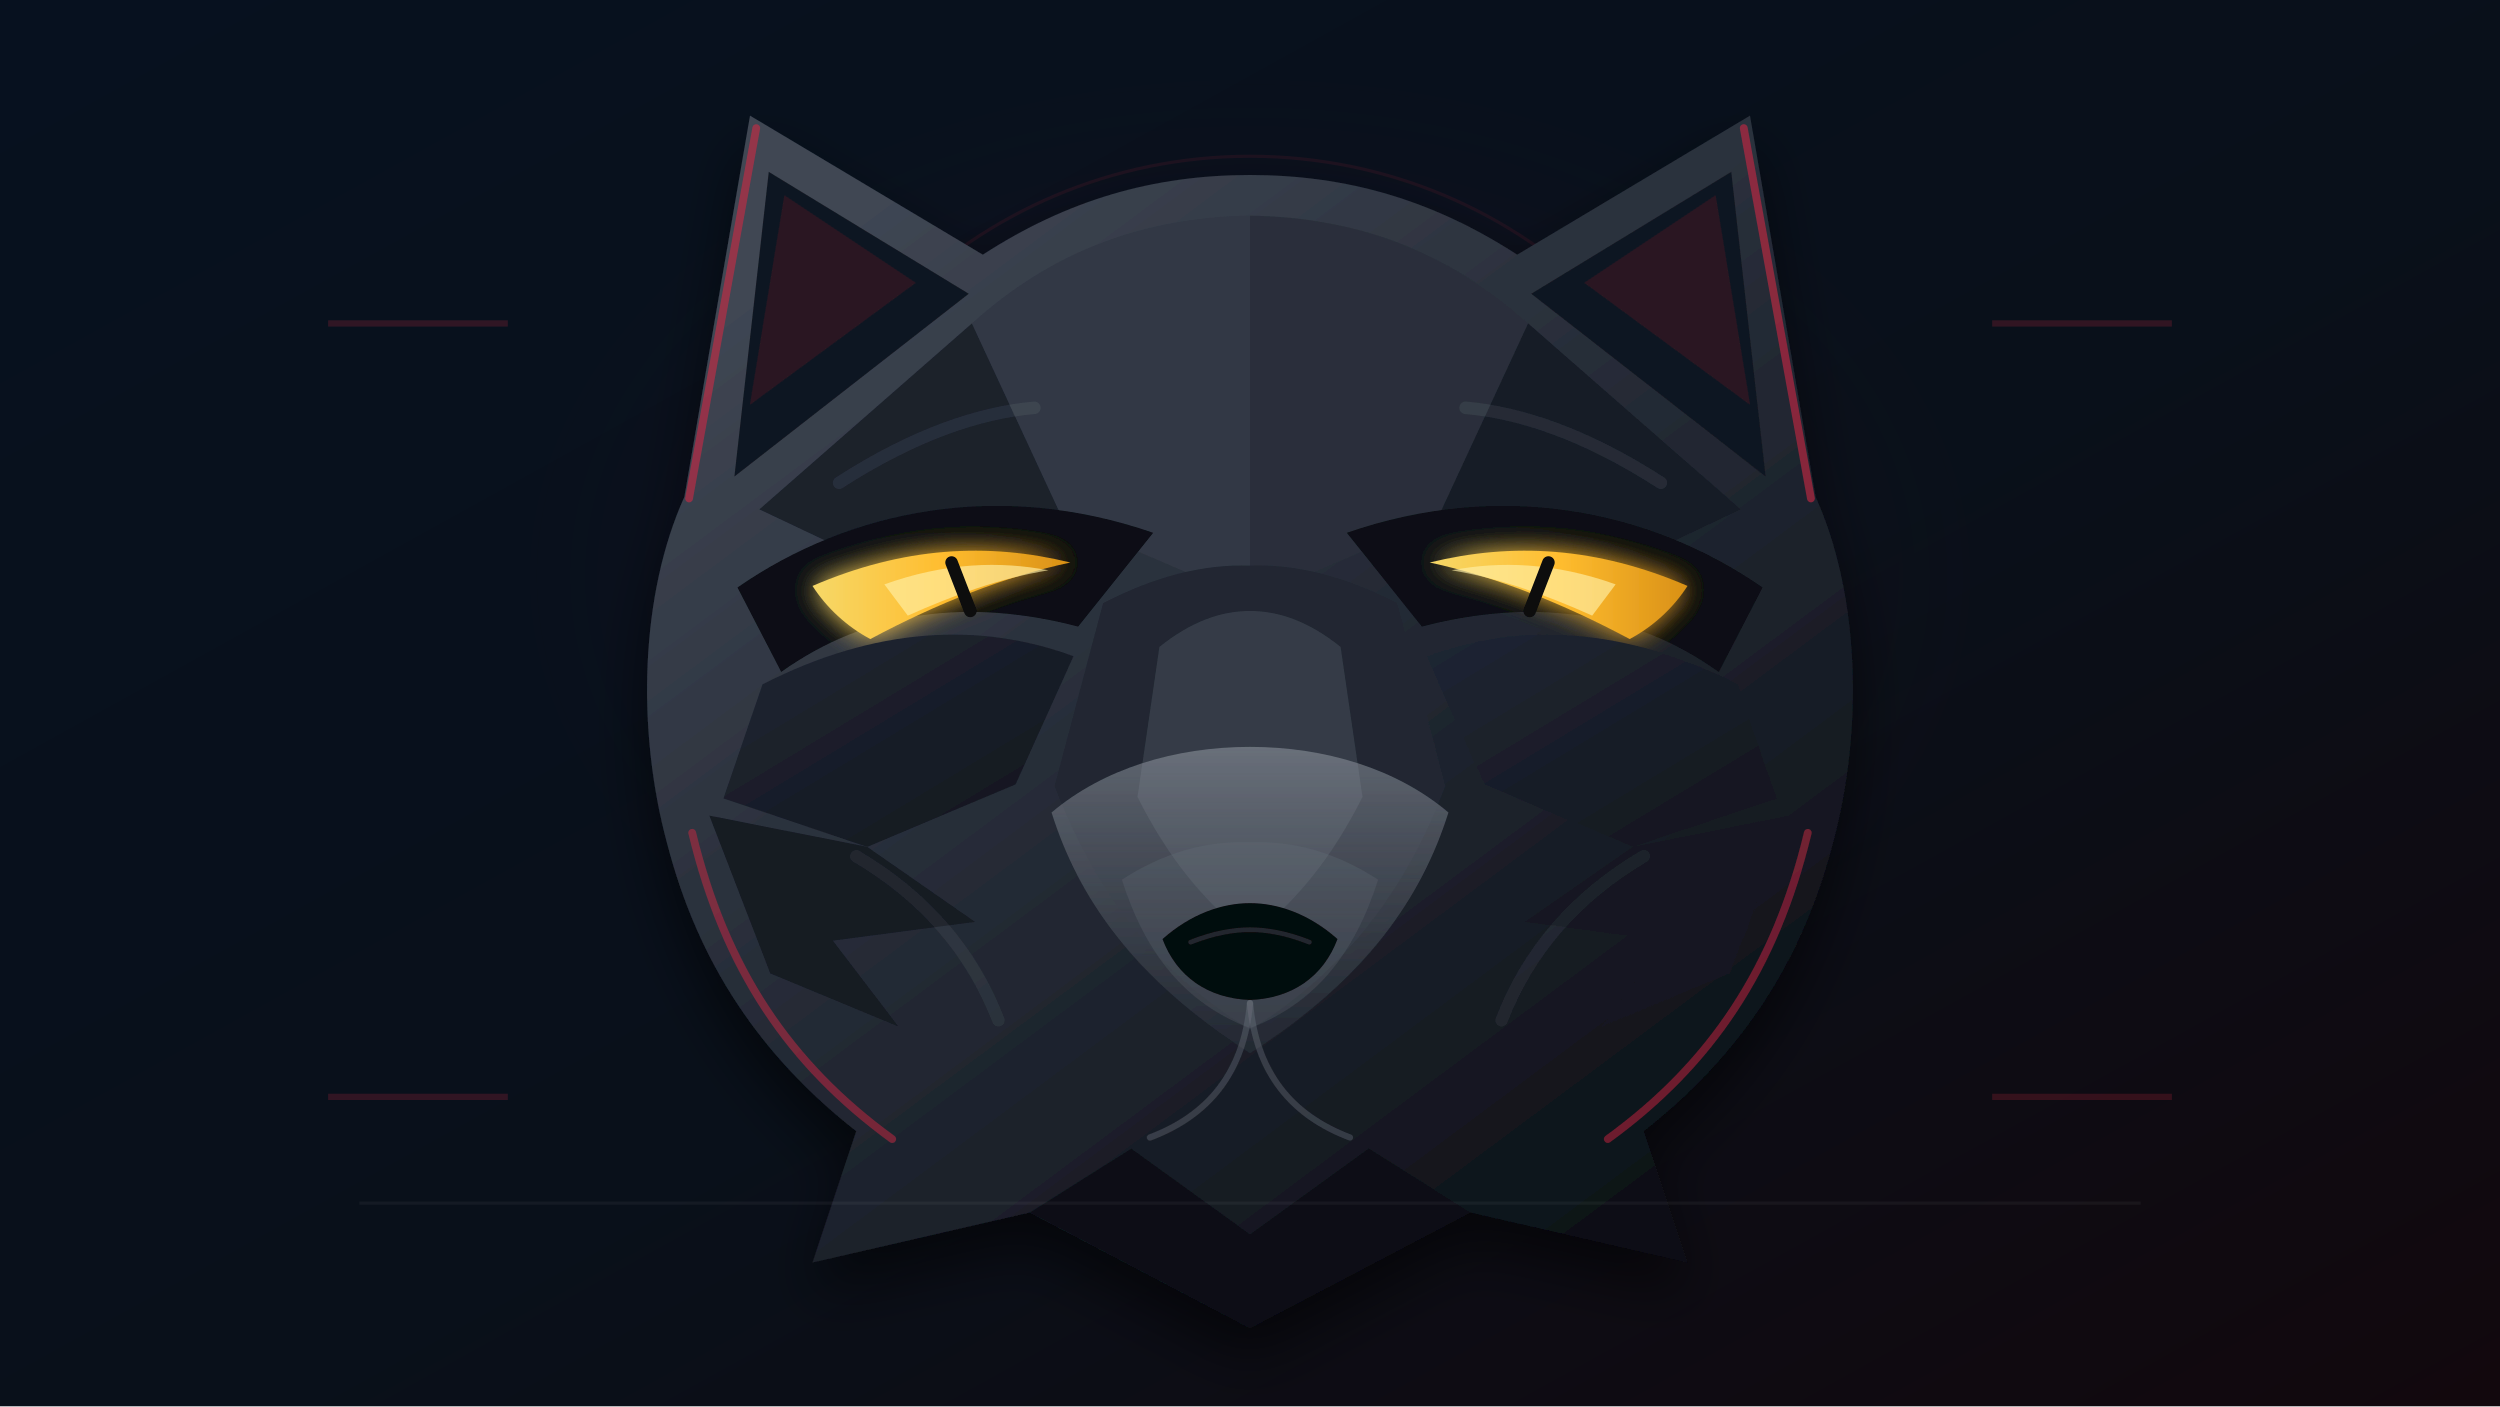
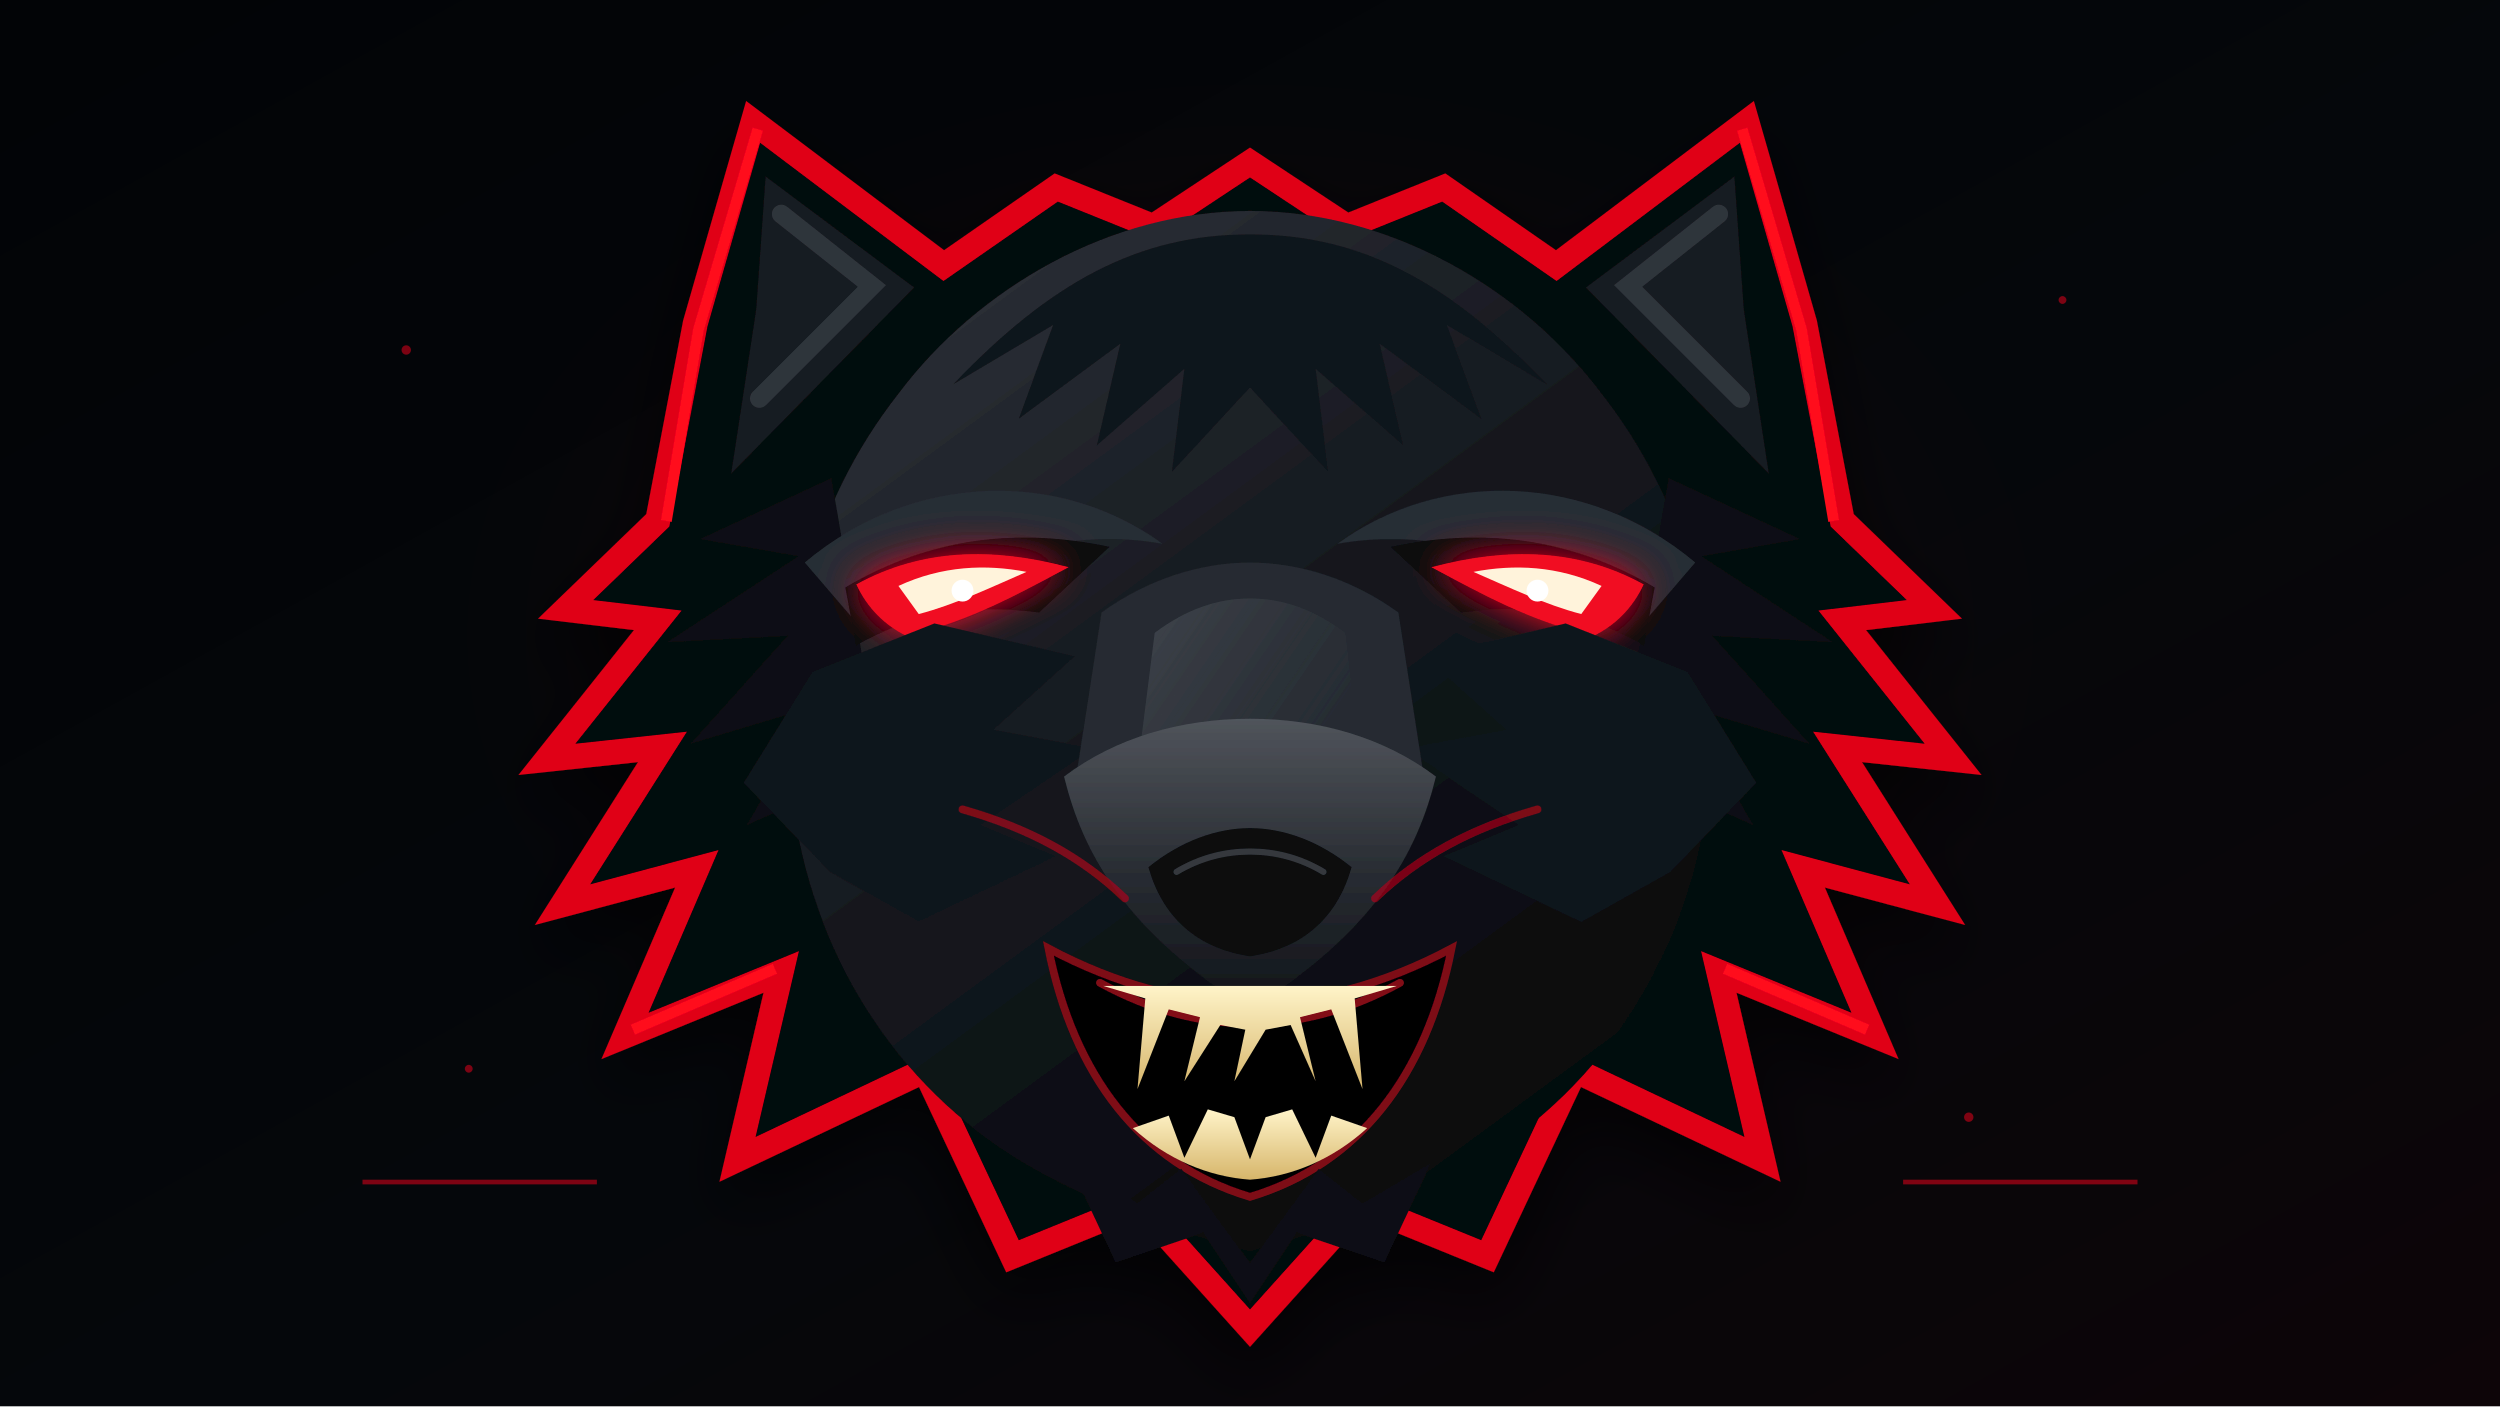
<svg xmlns="http://www.w3.org/2000/svg" viewBox="0 0 1600 900" role="img" aria-label="">
  <defs>
    <linearGradient id="bg" x1="0" y1="0" x2="1" y2="1">
-       <stop offset="0" stop-color="#07111f" />
-       <stop offset="0.55" stop-color="#09101a" />
-       <stop offset="1" stop-color="#12080d" />
+       <stop offset="0" stop-color="#020406" />
+       <stop offset="0.55" stop-color="#05070b" />
+       <stop offset="1" stop-color="#0d0508" />
    </linearGradient>
-     <radialGradient id="halo" cx="50%" cy="45%" r="48%">
-       <stop offset="0" stop-color="#a51e34" stop-opacity="0.18" />
-       <stop offset="0.58" stop-color="#5b1423" stop-opacity="0.08" />
-       <stop offset="1" stop-color="#10131a" stop-opacity="0" />
+     <radialGradient id="redMist" cx="50%" cy="47%" r="50%">
+       <stop offset="0" stop-color="#c90016" stop-opacity="0.18" />
+       <stop offset="0.62" stop-color="#79000e" stop-opacity="0.07" />
+       <stop offset="1" stop-color="#000" stop-opacity="0" />
    </radialGradient>
-     <linearGradient id="fur" x1="0.18" y1="0.08" x2="0.82" y2="0.94">
-       <stop offset="0" stop-color="#3f4653" />
-       <stop offset="0.46" stop-color="#252b36" />
-       <stop offset="1" stop-color="#0b0f16" />
+     <linearGradient id="fur" x1="0.22" y1="0.08" x2="0.78" y2="0.94">
+       <stop offset="0" stop-color="#292d34" />
+       <stop offset="0.38" stop-color="#161a20" />
+       <stop offset="0.72" stop-color="#0c0f14" />
+       <stop offset="1" stop-color="#05070a" />
    </linearGradient>
-     <linearGradient id="furSide" x1="0" y1="0" x2="1" y2="1">
-       <stop offset="0" stop-color="#202633" />
-       <stop offset="1" stop-color="#11151d" />
+     <linearGradient id="furLight" x1="0" y1="0" x2="1" y2="1">
+       <stop offset="0" stop-color="#4b5058" stop-opacity="0.72" />
+       <stop offset="1" stop-color="#171b21" stop-opacity="0.12" />
    </linearGradient>
    <linearGradient id="muzzle" x1="0.5" y1="0" x2="0.5" y2="1">
-       <stop offset="0" stop-color="#9aa0aa" stop-opacity="0.52" />
-       <stop offset="1" stop-color="#444b56" stop-opacity="0.22" />
+       <stop offset="0" stop-color="#50545b" />
+       <stop offset="0.55" stop-color="#272b31" />
+       <stop offset="1" stop-color="#111419" />
    </linearGradient>
-     <linearGradient id="eye" x1="0" y1="0" x2="1" y2="0">
-       <stop offset="0" stop-color="#f6d868" />
-       <stop offset="0.5" stop-color="#ffbd2f" />
-       <stop offset="1" stop-color="#d99016" />
+     <linearGradient id="fang" x1="0" y1="0" x2="0" y2="1">
+       <stop offset="0" stop-color="#fff4c9" />
+       <stop offset="1" stop-color="#d6b56a" />
    </linearGradient>
-     <filter id="shadow" x="-25%" y="-25%" width="150%" height="170%">
-       <feGaussianBlur in="SourceAlpha" stdDeviation="18" result="blur" />
+     <filter id="wolfShadow" x="-25%" y="-25%" width="150%" height="180%">
+       <feGaussianBlur in="SourceAlpha" stdDeviation="20" result="blur" />
      <feOffset dy="20" result="offset" />
      <feComponentTransfer in="offset" result="fade">
-         <feFuncA type="linear" slope="0.55" />
+         <feFuncA type="linear" slope="0.62" />
      </feComponentTransfer>
      <feMerge>
        <feMergeNode in="fade" />
        <feMergeNode in="SourceGraphic" />
      </feMerge>
    </filter>
-     <filter id="eyeGlow" x="-100%" y="-100%" width="300%" height="300%">
-       <feGaussianBlur stdDeviation="9" result="blur" />
+     <filter id="redGlow" x="-100%" y="-100%" width="300%" height="300%">
+       <feGaussianBlur stdDeviation="12" result="blur" />
      <feMerge>
        <feMergeNode in="blur" />
        <feMergeNode in="SourceGraphic" />
      </feMerge>
    </filter>
  </defs>
  <rect width="1600" height="900" fill="url(#bg)" />
-   <ellipse cx="800" cy="405" rx="520" ry="360" fill="url(#halo)" />
-   <circle cx="800" cy="420" r="320" fill="none" stroke="#cf2941" stroke-opacity="0.10" stroke-width="2" />
-   <g filter="url(#shadow)">
-     <path d="M800 112       C738 112 683 128 629 163       L480 74       L438 318       C410 380 407 466 427 540       C447 617 487 676 548 724       L520 808       L659 776       L800 850       L941 776       L1080 808       L1052 724       C1113 676 1153 617 1173 540       C1193 466 1190 380 1162 318       L1120 74       L971 163       C917 128 862 112 800 112Z" fill="url(#fur)" />
-     <path d="M492 110 L620 188 L470 305Z" fill="#111720" />
-     <path d="M1108 110 L980 188 L1130 305Z" fill="#111720" />
-     <path d="M502 125 L586 181 L480 259Z" fill="#8f2336" fill-opacity="0.20" />
-     <path d="M1098 125 L1014 181 L1120 259Z" fill="#8f2336" fill-opacity="0.20" />
-     <path d="M800 138 C733 139 674 160 622 207 L680 332 L800 384Z" fill="#313844" />
-     <path d="M800 138 C867 139 926 160 978 207 L920 332 L800 384Z" fill="#292f3a" />
-     <path d="M622 207 L486 326 L596 378 L680 332Z" fill="#1a202b" />
-     <path d="M978 207 L1114 326 L1004 378 L920 332Z" fill="#161c26" />
-     <path d="M472 376 C544 326 640 307 738 341 L690 401 C621 383 556 390 500 430Z" fill="#080c12" />
-     <path d="M1128 376 C1056 326 960 307 862 341 L910 401 C979 383 1044 390 1100 430Z" fill="#080c12" />
-     <path d="M520 375 C578 350 632 347 685 360 C643 369 600 386 557 409 C542 401 529 389 520 375Z" fill="url(#eye)" filter="url(#eyeGlow)" />
-     <path d="M1080 375 C1022 350 968 347 915 360 C957 369 1000 386 1043 409 C1058 401 1071 389 1080 375Z" fill="url(#eye)" filter="url(#eyeGlow)" />
-     <path d="M566 374 C605 360 640 359 671 365 C640 370 610 381 581 394Z" fill="#fff0a7" fill-opacity="0.65" />
-     <path d="M1034 374 C995 360 960 359 929 365 C960 370 990 381 1019 394Z" fill="#fff0a7" fill-opacity="0.65" />
-     <path d="M609 360 L621 391" stroke="#07090d" stroke-width="8" stroke-linecap="round" />
-     <path d="M991 360 L979 391" stroke="#07090d" stroke-width="8" stroke-linecap="round" />
-     <path d="M706 386 C739 369 770 361 800 362 C830 361 861 369 894 386       L925 503 C901 567 862 621 800 659       C738 621 699 567 675 503Z" fill="#202631" />
-     <path d="M742 414 C762 398 781 391 800 391 C819 391 838 398 858 414       L872 510 C853 548 830 577 800 600       C770 577 747 548 728 510Z" fill="#343b46" />
-     <path d="M488 438 C560 401 628 398 687 420 L650 502 L555 542 L463 511Z" fill="url(#furSide)" />
-     <path d="M1112 438 C1040 401 972 398 913 420 L950 502 L1045 542 L1137 511Z" fill="url(#furSide)" />
-     <path d="M454 522 L555 542 L624 590 L533 602 L575 657 L493 623Z" fill="#151a23" />
-     <path d="M1146 522 L1045 542 L976 590 L1067 602 L1025 657 L1107 623Z" fill="#121720" />
-     <path d="M673 520 C706 492 752 478 800 478 C848 478 894 492 927 520       C910 574 875 626 800 674       C725 626 690 574 673 520Z" fill="url(#muzzle)" />
-     <path d="M718 563 C744 546 772 538 800 539 C828 538 856 546 882 563       C867 610 842 642 800 658 C758 642 733 610 718 563Z" fill="#6f7680" fill-opacity="0.22" />
-     <path d="M744 601 C762 585 782 578 800 578 C818 578 838 585 856 601       C847 625 827 639 800 640 C773 639 753 625 744 601Z" fill="#05070a" />
-     <path d="M762 603 C777 597 790 595 800 595 C810 595 823 597 838 603" fill="none" stroke="#4a5059" stroke-opacity="0.45" stroke-width="3" stroke-linecap="round" />
-     <path d="M800 642 C796 687 773 714 736 728" fill="none" stroke="#737984" stroke-opacity="0.35" stroke-width="4" stroke-linecap="round" />
-     <path d="M800 642 C804 687 827 714 864 728" fill="none" stroke="#737984" stroke-opacity="0.35" stroke-width="4" stroke-linecap="round" />
-     <path d="M724 735 L800 790 L876 735 L941 776 L800 850 L659 776Z" fill="#0a0e15" fill-opacity="0.78" />
-     <path d="M537 309 C585 278 627 264 662 261" fill="none" stroke="#aeb4be" stroke-opacity="0.10" stroke-width="8" stroke-linecap="round" />
-     <path d="M1063 309 C1015 278 973 264 938 261" fill="none" stroke="#aeb4be" stroke-opacity="0.10" stroke-width="8" stroke-linecap="round" />
-     <path d="M548 548 C592 574 622 609 639 653" fill="none" stroke="#b7bdc5" stroke-opacity="0.08" stroke-width="8" stroke-linecap="round" />
-     <path d="M1052 548 C1008 574 978 609 961 653" fill="none" stroke="#b7bdc5" stroke-opacity="0.08" stroke-width="8" stroke-linecap="round" />
-     <path d="M484 82 L441 319" fill="none" stroke="#d32943" stroke-opacity="0.58" stroke-width="5" stroke-linecap="round" />
-     <path d="M1116 82 L1159 319" fill="none" stroke="#d32943" stroke-opacity="0.58" stroke-width="5" stroke-linecap="round" />
-     <path d="M443 533 C464 620 505 681 571 729" fill="none" stroke="#d32943" stroke-opacity="0.48" stroke-width="5" stroke-linecap="round" />
-     <path d="M1157 533 C1136 620 1095 681 1029 729" fill="none" stroke="#d32943" stroke-opacity="0.48" stroke-width="5" stroke-linecap="round" />
+   <ellipse cx="800" cy="430" rx="555" ry="390" fill="url(#redMist)" />
+   <g filter="url(#wolfShadow)">
+     <path d="M800 104       L738 145 L676 120 L604 170 L482 78 L445 207 L421 333       L362 390 L421 397 L350 486 L424 478 L360 579 L446 556       L400 663 L500 622 L472 742 L592 685 L648 804 L729 771       L800 850       L871 771 L952 804 L1008 685 L1128 742 L1100 622 L1200 663       L1154 556 L1240 579 L1176 478 L1250 486 L1179 397 L1238 390       L1179 333 L1155 207 L1118 78 L996 170 L924 120 L862 145Z" fill="#05070a" stroke="#e00019" stroke-width="16" stroke-linejoin="miter" />
+     <path d="M490 113 L585 184 L468 303 L484 198Z" fill="#171b21" />
+     <path d="M1110 113 L1015 184 L1132 303 L1116 198Z" fill="#171b21" />
+     <path d="M500 137 L558 183 L486 255" fill="none" stroke="#444951" stroke-width="12" stroke-linecap="round" opacity="0.55" />
+     <path d="M1100 137 L1042 183 L1114 255" fill="none" stroke="#444951" stroke-width="12" stroke-linecap="round" opacity="0.55" />
+     <path d="M800 135       C711 135 626 184 575 252       C520 322 495 413 507 510       C519 610 573 695 655 744       C704 773 753 788 800 801       C847 788 896 773 945 744       C1027 695 1081 610 1093 510       C1105 413 1080 322 1025 252       C974 184 889 135 800 135Z" fill="url(#fur)" />
+     <path d="M610 246 L674 208 L652 268 L717 220 L702 285 L758 236 L750 302 L800 248       L850 302 L842 236 L898 285 L883 220 L948 268 L926 208 L990 246       C928 181 872 150 800 150 C728 150 672 181 610 246Z" fill="#10141a" />
+     <path d="M532 306 L448 345 L511 356 L427 411 L504 407 L442 476 L522 452 L478 528 L564 490Z" fill="#0a0d12" />
+     <path d="M1068 306 L1152 345 L1089 356 L1173 411 L1096 407 L1158 476 L1078 452 L1122 528 L1036 490Z" fill="#0a0d12" />
+     <path d="M515 360 C584 302 678 300 744 348 C689 338 620 352 552 403Z" fill="#282d35" />
+     <path d="M1085 360 C1016 302 922 300 856 348 C911 338 980 352 1048 403Z" fill="#282d35" />
+     <path d="M541 376 C596 343 654 338 710 350 L665 392 C620 386 581 394 548 413Z" fill="#07090d" />
+     <path d="M1059 376 C1004 343 946 338 890 350 L935 392 C980 386 1019 394 1052 413Z" fill="#07090d" />
+     <path d="M548 374 C590 351 635 350 684 363 C652 380 620 398 580 407 C566 400 555 389 548 374Z" fill="#f10a22" filter="url(#redGlow)" />
+     <path d="M1052 374 C1010 351 965 350 916 363 C948 380 980 398 1020 407 C1034 400 1045 389 1052 374Z" fill="#f10a22" filter="url(#redGlow)" />
+     <path d="M575 375 C603 362 631 361 657 366 C634 376 611 387 588 393Z" fill="#fff3db" />
+     <path d="M1025 375 C997 362 969 361 943 366 C966 376 989 387 1012 393Z" fill="#fff3db" />
+     <circle cx="616" cy="378" r="7" fill="#fff" />
+     <circle cx="984" cy="378" r="7" fill="#fff" />
+     <path d="M520 430 L598 399 L688 420 L636 467 L700 479 L628 528 L676 548 L588 590 L531 558 L476 501Z" fill="#11151b" />
+     <path d="M1080 430 L1002 399 L912 420 L964 467 L900 479 L972 528 L924 548 L1012 590 L1069 558 L1124 501Z" fill="#11151b" />
+     <path d="M705 392 C734 371 768 360 800 360 C832 360 866 371 895 392       L912 502 C889 564 852 610 800 643       C748 610 711 564 688 502Z" fill="#252a31" />
+     <path d="M739 405 C759 390 779 383 800 383 C821 383 841 390 861 405       L872 492 C854 537 829 571 800 594       C771 571 746 537 728 492Z" fill="url(#furLight)" />
+     <path d="M681 497 C714 472 756 460 800 460 C844 460 886 472 919 497       C907 546 880 596 800 646       C720 596 693 546 681 497Z" fill="url(#muzzle)" />
+     <path d="M735 555 C756 538 779 530 800 530 C821 530 844 538 865 555       C856 587 834 607 800 612 C766 607 744 587 735 555Z" fill="#080a0d" />
+     <path d="M753 558 C768 549 784 545 800 545 C816 545 832 549 847 558" fill="none" stroke="#5f646b" stroke-width="4" stroke-linecap="round" opacity="0.5" />
+     <path d="M616 518 C658 530 692 548 720 575" fill="none" stroke="#b40018" stroke-width="5" stroke-linecap="round" opacity="0.65" />
+     <path d="M984 518 C942 530 908 548 880 575" fill="none" stroke="#b40018" stroke-width="5" stroke-linecap="round" opacity="0.65" />
+     <path d="M671 607       C714 630 759 642 800 642       C841 642 886 630 929 607       C913 688 870 745 800 766       C730 745 687 688 671 607Z" fill="#020304" stroke="#7e0715" stroke-width="5" />
+     <path d="M704 629 C737 647 769 655 800 655 C831 655 863 647 896 629" fill="none" stroke="#b30a1d" stroke-width="5" stroke-linecap="round" opacity="0.72" />
+     <path d="M706 631 L733 639 L728 697 L748 646 L768 651 L758 692 L781 656 L797 659 L790 692       L810 659 L826 656 L842 692 L832 651 L852 646 L872 697 L867 639 L894 631" fill="url(#fang)" />
+     <path d="M725 722 L748 714 L758 741 L773 710 L790 715 L800 742 L810 715 L827 710 L842 741 L852 714 L875 722       C853 742 827 753 800 755 C773 753 747 742 725 722Z" fill="url(#fang)" />
+     <path d="M684 744 L728 770 L756 748 L800 808 L844 748 L872 770 L916 744 L886 808 L830 789 L800 834 L770 789 L714 808Z" fill="#0a0d12" />
+     <path d="M484 86 L447 211 L427 330" fill="none" stroke="#ff071f" stroke-width="7" stroke-linecap="square" />
+     <path d="M1116 86 L1153 211 L1173 330" fill="none" stroke="#ff071f" stroke-width="7" stroke-linecap="square" />
+     <path d="M405 659 L496 620" fill="none" stroke="#ff071f" stroke-width="7" />
+     <path d="M1195 659 L1104 620" fill="none" stroke="#ff071f" stroke-width="7" />
  </g>
-   <g opacity="0.20" fill="#d32943">
-     <rect x="210" y="205" width="115" height="4" />
-     <rect x="1275" y="205" width="115" height="4" />
-     <rect x="210" y="700" width="115" height="4" />
-     <rect x="1275" y="700" width="115" height="4" />
+   <g fill="#e00019" opacity="0.55">
+     <circle cx="260" cy="224" r="3" />
+     <circle cx="1320" cy="192" r="2.5" />
+     <circle cx="300" cy="684" r="2.5" />
+     <circle cx="1260" cy="715" r="3" />
+     <rect x="232" y="755" width="150" height="3" />
+     <rect x="1218" y="755" width="150" height="3" />
  </g>
-   <path d="M230 770H1370" stroke="#ffffff" stroke-opacity="0.045" stroke-width="2" />
</svg>
